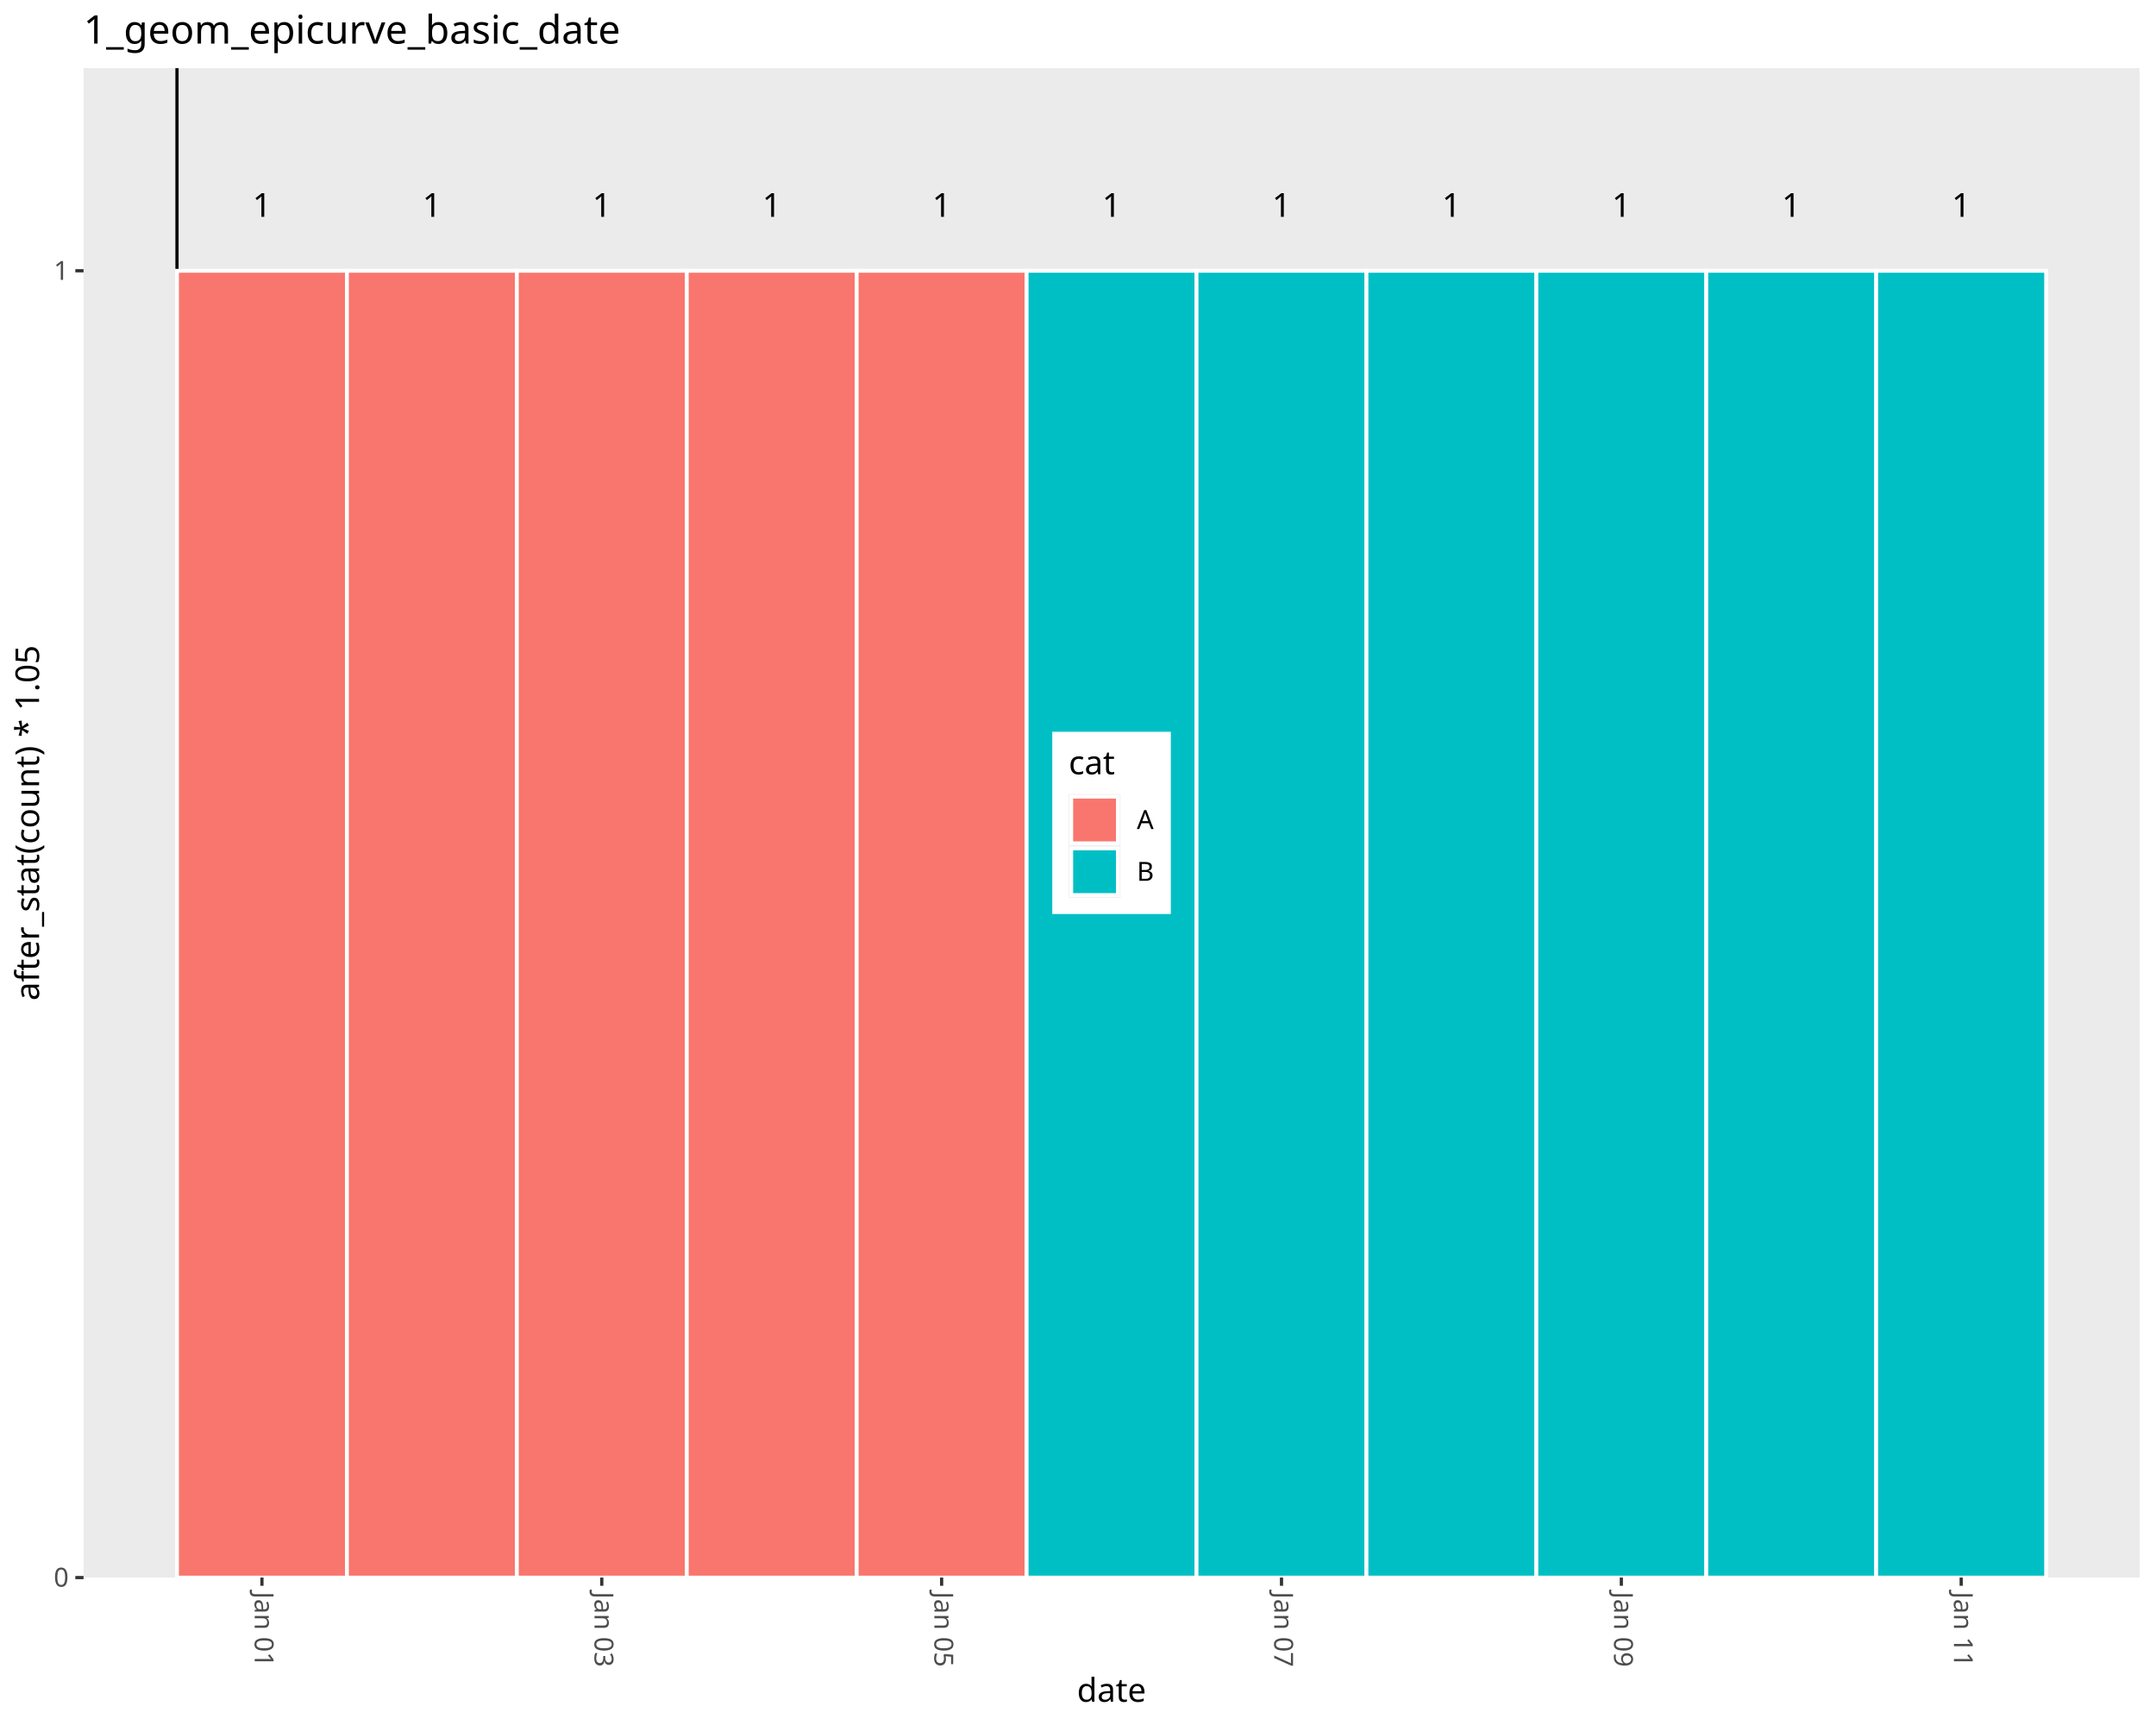
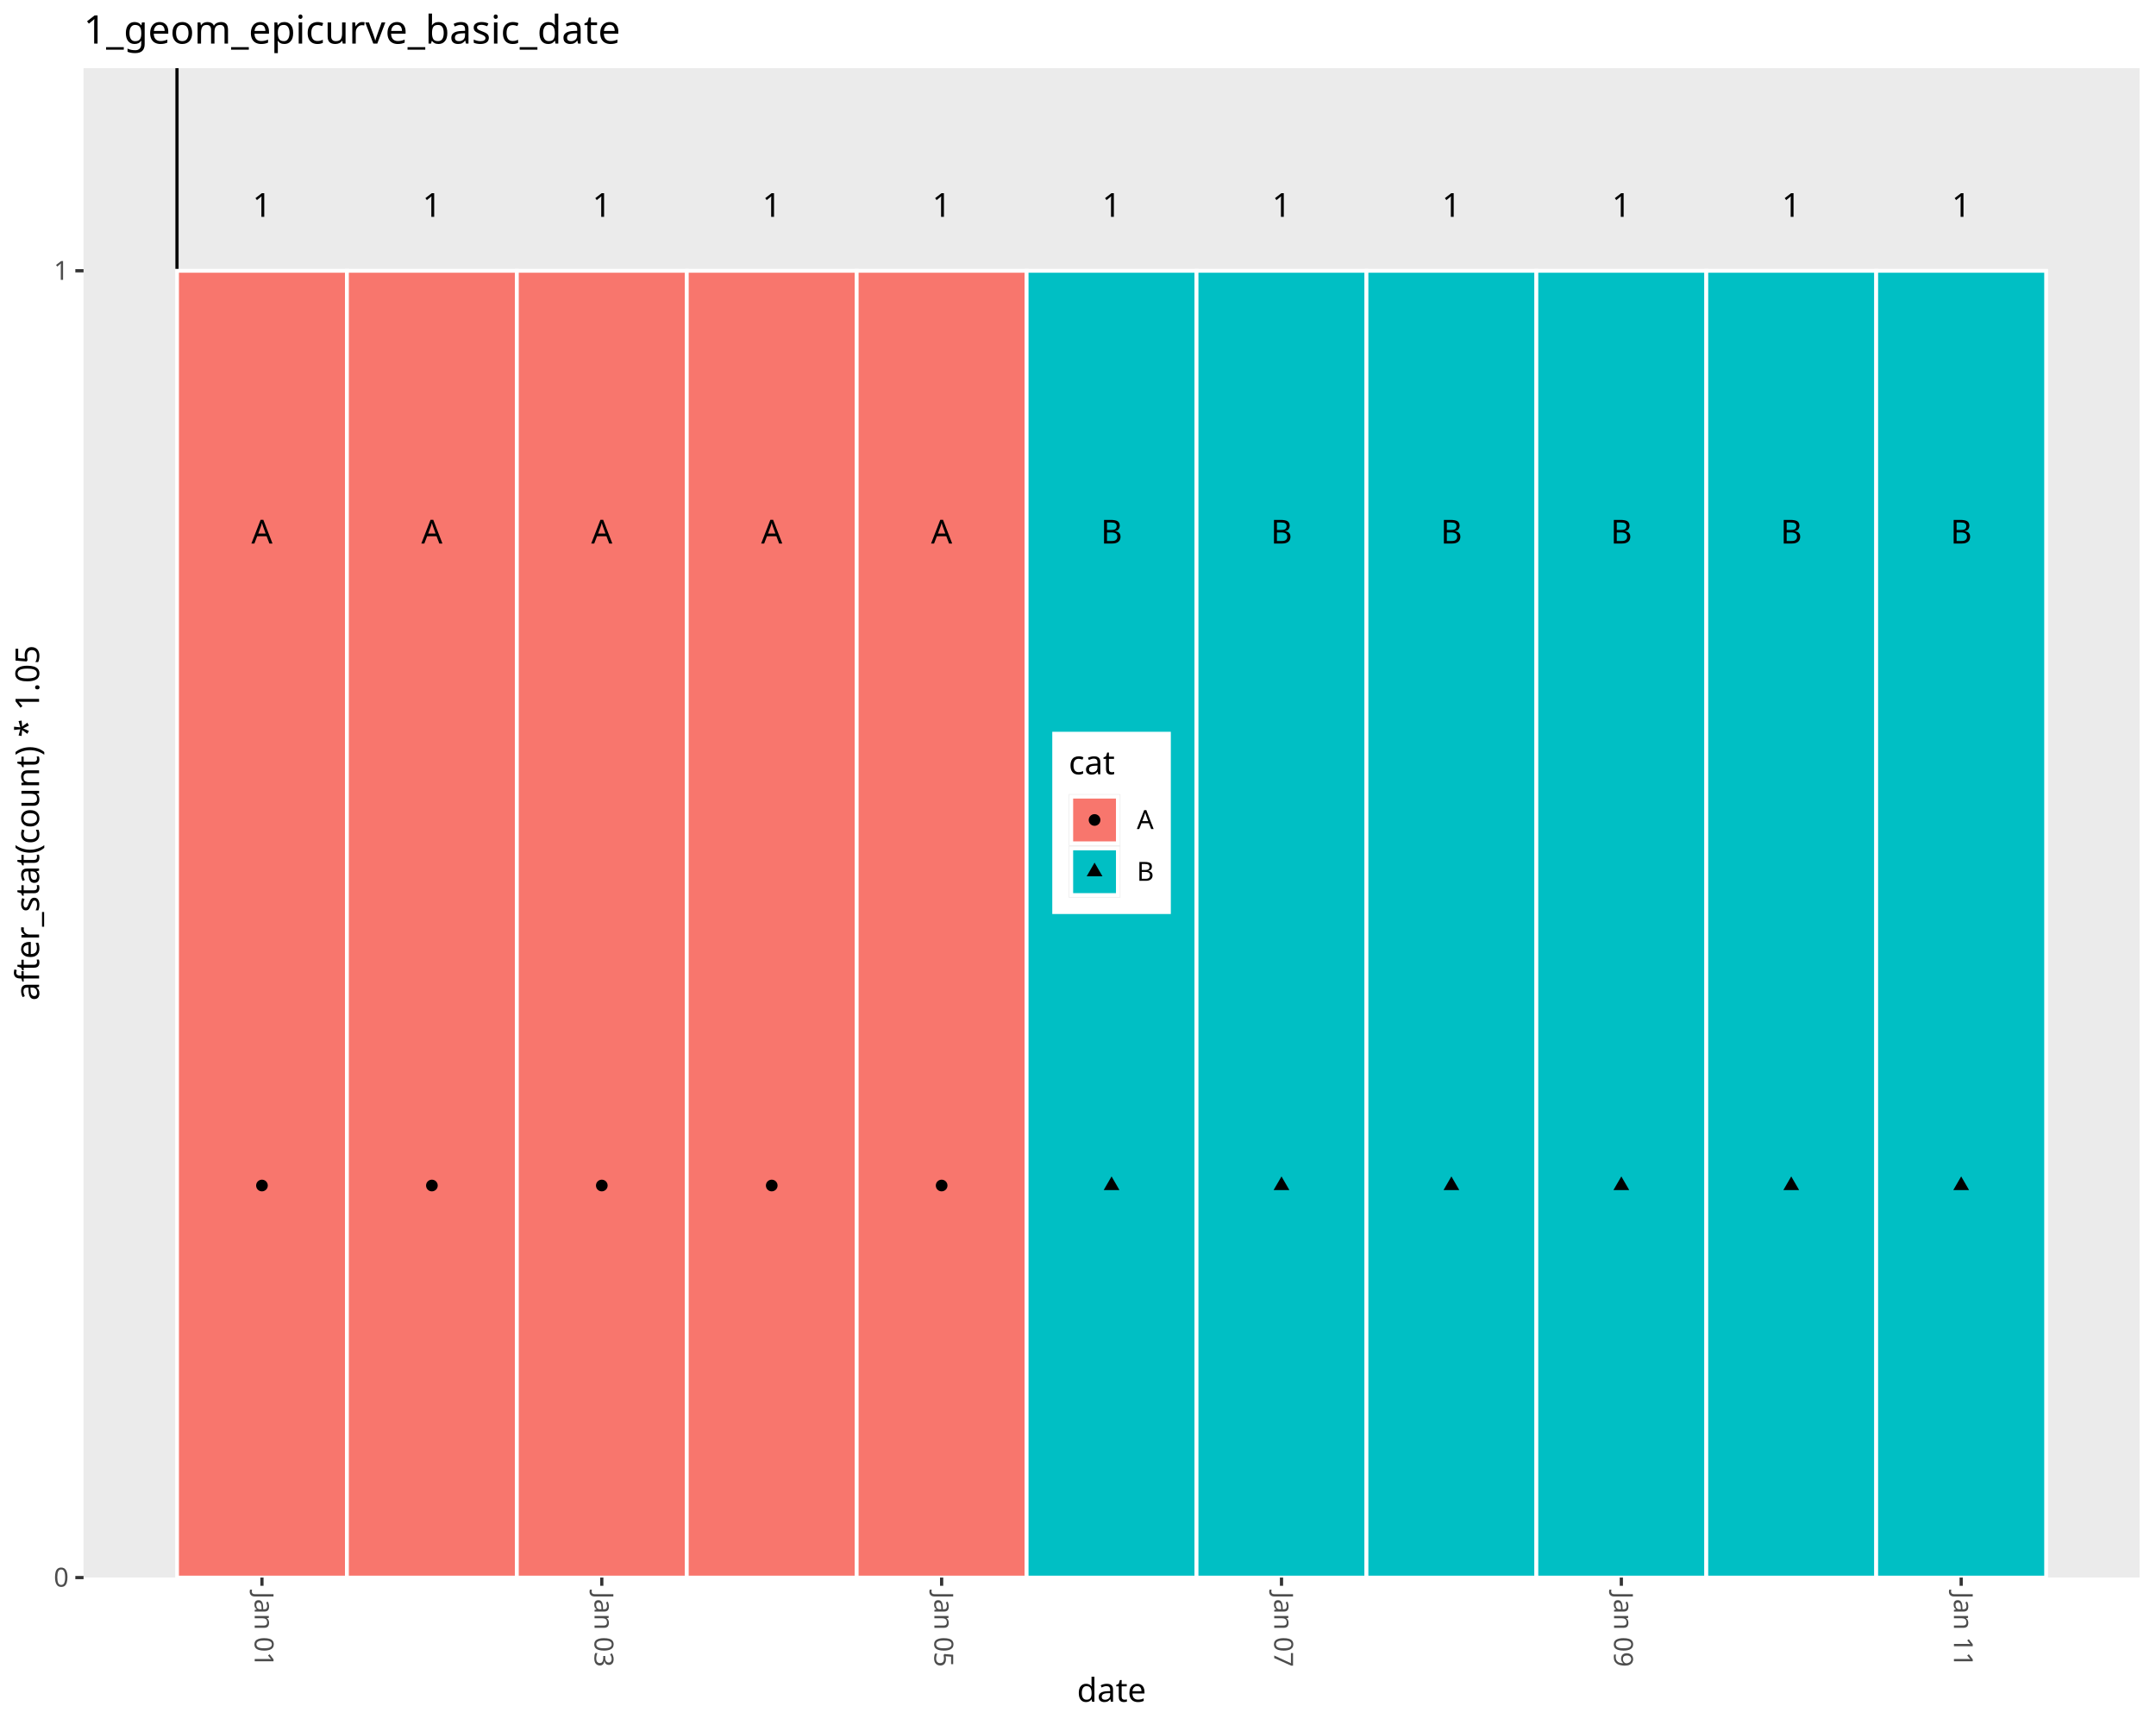
<svg xmlns="http://www.w3.org/2000/svg" class="svglite" data-engine-version="2.0" width="720.00pt" height="576.00pt" viewBox="0 0 720.00 576.00">
  <defs>
    <style type="text/css">
    .svglite line, .svglite polyline, .svglite polygon, .svglite path, .svglite rect, .svglite circle {
      fill: none;
      stroke: #000000;
      stroke-linecap: round;
      stroke-linejoin: round;
      stroke-miterlimit: 10.00;
    }
  </style>
  </defs>
  <rect width="100%" height="100%" style="stroke: none; fill: #FFFFFF;" />
  <defs>
    <clipPath id="cpMC4wMHw3MjAuMDB8MC4wMHw1NzYuMDA=">
      <rect x="0.00" y="0.00" width="720.00" height="576.00" />
    </clipPath>
  </defs>
  <g clip-path="url(#cpMC4wMHw3MjAuMDB8MC4wMHw1NzYuMDA=)">
    <rect x="-0" y="0.00" width="720.00" height="576.00" style="stroke-width: 1.07; stroke: #FFFFFF; fill: #FFFFFF;" />
  </g>
  <defs>
    <clipPath id="cpMjcuOTB8NzE0LjUyfDIyLjc4fDUyNi43Nw==">
      <rect x="27.90" y="22.78" width="686.62" height="503.98" />
    </clipPath>
  </defs>
  <g clip-path="url(#cpMjcuOTB8NzE0LjUyfDIyLjc4fDUyNi43Nw==)">
    <rect x="27.90" y="22.78" width="686.62" height="503.98" style="stroke-width: 1.07; stroke: none; fill: #EBEBEB;" />
    <line x1="59.11" y1="526.77" x2="59.11" y2="22.78" style="stroke-width: 1.07; stroke-linecap: butt;" />
    <rect x="59.11" y="90.42" width="56.75" height="436.35" style="stroke-width: 1.28; stroke: #FFFFFF; stroke-linecap: butt; stroke-linejoin: miter; fill: #F8766D;" />
    <rect x="115.85" y="90.42" width="56.75" height="436.35" style="stroke-width: 1.28; stroke: #FFFFFF; stroke-linecap: butt; stroke-linejoin: miter; fill: #F8766D;" />
    <rect x="172.60" y="90.42" width="56.75" height="436.35" style="stroke-width: 1.28; stroke: #FFFFFF; stroke-linecap: butt; stroke-linejoin: miter; fill: #F8766D;" />
    <rect x="229.35" y="90.42" width="56.75" height="436.35" style="stroke-width: 1.28; stroke: #FFFFFF; stroke-linecap: butt; stroke-linejoin: miter; fill: #F8766D;" />
    <rect x="286.09" y="90.42" width="56.75" height="436.35" style="stroke-width: 1.28; stroke: #FFFFFF; stroke-linecap: butt; stroke-linejoin: miter; fill: #F8766D;" />
    <rect x="342.84" y="90.42" width="56.75" height="436.35" style="stroke-width: 1.28; stroke: #FFFFFF; stroke-linecap: butt; stroke-linejoin: miter; fill: #00BFC4;" />
    <rect x="399.58" y="90.42" width="56.75" height="436.35" style="stroke-width: 1.28; stroke: #FFFFFF; stroke-linecap: butt; stroke-linejoin: miter; fill: #00BFC4;" />
    <rect x="456.33" y="90.42" width="56.75" height="436.35" style="stroke-width: 1.28; stroke: #FFFFFF; stroke-linecap: butt; stroke-linejoin: miter; fill: #00BFC4;" />
    <rect x="513.07" y="90.42" width="56.75" height="436.35" style="stroke-width: 1.28; stroke: #FFFFFF; stroke-linecap: butt; stroke-linejoin: miter; fill: #00BFC4;" />
    <rect x="569.82" y="90.42" width="56.75" height="436.35" style="stroke-width: 1.28; stroke: #FFFFFF; stroke-linecap: butt; stroke-linejoin: miter; fill: #00BFC4;" />
    <rect x="626.56" y="90.42" width="56.75" height="436.35" style="stroke-width: 1.28; stroke: #FFFFFF; stroke-linecap: butt; stroke-linejoin: miter; fill: #00BFC4;" />
+     <circle cx="87.48" cy="395.86" r="1.95" style="stroke-width: 0.71; stroke: none; fill: #000000;" />
+     <circle cx="144.23" cy="395.86" r="1.95" style="stroke-width: 0.71; stroke: none; fill: #000000;" />
+     <circle cx="200.97" cy="395.86" r="1.95" style="stroke-width: 0.71; stroke: none; fill: #000000;" />
+     <circle cx="257.72" cy="395.86" r="1.95" style="stroke-width: 0.71; stroke: none; fill: #000000;" />
+     <circle cx="314.46" cy="395.86" r="1.95" style="stroke-width: 0.71; stroke: none; fill: #000000;" />
+     <polygon points="371.21,392.82 373.84,397.38 368.58,397.38 " style="stroke-width: 0.71; stroke: none; fill: #000000;" />
+     <polygon points="427.96,392.82 430.59,397.38 425.32,397.38 " style="stroke-width: 0.71; stroke: none; fill: #000000;" />
+     <polygon points="484.70,392.82 487.33,397.38 482.07,397.38 " style="stroke-width: 0.71; stroke: none; fill: #000000;" />
+     <polygon points="541.45,392.82 544.08,397.38 538.81,397.38 " style="stroke-width: 0.71; stroke: none; fill: #000000;" />
+     <polygon points="598.19,392.82 600.82,397.38 595.56,397.38 " style="stroke-width: 0.71; stroke: none; fill: #000000;" />
+     <polygon points="654.94,392.82 657.57,397.38 652.31,397.38 " style="stroke-width: 0.71; stroke: none; fill: #000000;" />
+     <text x="87.48" y="181.49" text-anchor="middle" style="font-size: 11.04px; font-family: sans;" textLength="7.37px" lengthAdjust="spacingAndGlyphs">A</text>
+     <text x="144.23" y="181.49" text-anchor="middle" style="font-size: 11.04px; font-family: sans;" textLength="7.37px" lengthAdjust="spacingAndGlyphs">A</text>
+     <text x="200.97" y="181.49" text-anchor="middle" style="font-size: 11.04px; font-family: sans;" textLength="7.37px" lengthAdjust="spacingAndGlyphs">A</text>
+     <text x="257.72" y="181.49" text-anchor="middle" style="font-size: 11.04px; font-family: sans;" textLength="7.37px" lengthAdjust="spacingAndGlyphs">A</text>
+     <text x="314.46" y="181.49" text-anchor="middle" style="font-size: 11.04px; font-family: sans;" textLength="7.37px" lengthAdjust="spacingAndGlyphs">A</text>
+     <text x="371.21" y="181.49" text-anchor="middle" style="font-size: 11.04px; font-family: sans;" textLength="7.37px" lengthAdjust="spacingAndGlyphs">B</text>
+     <text x="427.96" y="181.49" text-anchor="middle" style="font-size: 11.04px; font-family: sans;" textLength="7.37px" lengthAdjust="spacingAndGlyphs">B</text>
+     <text x="484.70" y="181.49" text-anchor="middle" style="font-size: 11.04px; font-family: sans;" textLength="7.37px" lengthAdjust="spacingAndGlyphs">B</text>
+     <text x="541.45" y="181.49" text-anchor="middle" style="font-size: 11.04px; font-family: sans;" textLength="7.37px" lengthAdjust="spacingAndGlyphs">B</text>
+     <text x="598.19" y="181.49" text-anchor="middle" style="font-size: 11.04px; font-family: sans;" textLength="7.37px" lengthAdjust="spacingAndGlyphs">B</text>
+     <text x="654.94" y="181.49" text-anchor="middle" style="font-size: 11.04px; font-family: sans;" textLength="7.37px" lengthAdjust="spacingAndGlyphs">B</text>
    <text x="87.48" y="72.40" text-anchor="middle" style="font-size: 11.04px; font-family: sans;" textLength="6.14px" lengthAdjust="spacingAndGlyphs">1</text>
    <text x="144.23" y="72.40" text-anchor="middle" style="font-size: 11.04px; font-family: sans;" textLength="6.14px" lengthAdjust="spacingAndGlyphs">1</text>
    <text x="200.97" y="72.40" text-anchor="middle" style="font-size: 11.04px; font-family: sans;" textLength="6.14px" lengthAdjust="spacingAndGlyphs">1</text>
    <text x="257.72" y="72.40" text-anchor="middle" style="font-size: 11.04px; font-family: sans;" textLength="6.14px" lengthAdjust="spacingAndGlyphs">1</text>
    <text x="314.46" y="72.40" text-anchor="middle" style="font-size: 11.04px; font-family: sans;" textLength="6.14px" lengthAdjust="spacingAndGlyphs">1</text>
    <text x="371.21" y="72.40" text-anchor="middle" style="font-size: 11.04px; font-family: sans;" textLength="6.14px" lengthAdjust="spacingAndGlyphs">1</text>
    <text x="427.96" y="72.40" text-anchor="middle" style="font-size: 11.04px; font-family: sans;" textLength="6.14px" lengthAdjust="spacingAndGlyphs">1</text>
    <text x="484.70" y="72.40" text-anchor="middle" style="font-size: 11.04px; font-family: sans;" textLength="6.14px" lengthAdjust="spacingAndGlyphs">1</text>
    <text x="541.45" y="72.40" text-anchor="middle" style="font-size: 11.04px; font-family: sans;" textLength="6.14px" lengthAdjust="spacingAndGlyphs">1</text>
    <text x="598.19" y="72.40" text-anchor="middle" style="font-size: 11.04px; font-family: sans;" textLength="6.14px" lengthAdjust="spacingAndGlyphs">1</text>
    <text x="654.94" y="72.40" text-anchor="middle" style="font-size: 11.04px; font-family: sans;" textLength="6.14px" lengthAdjust="spacingAndGlyphs">1</text>
  </g>
  <g clip-path="url(#cpMC4wMHw3MjAuMDB8MC4wMHw1NzYuMDA=)">
    <text x="22.97" y="529.80" text-anchor="end" style="font-size: 8.80px; fill: #4D4D4D; font-family: sans;" textLength="4.89px" lengthAdjust="spacingAndGlyphs">0</text>
    <text x="22.97" y="93.45" text-anchor="end" style="font-size: 8.80px; fill: #4D4D4D; font-family: sans;" textLength="4.89px" lengthAdjust="spacingAndGlyphs">1</text>
    <polyline points="25.16,526.77 27.90,526.77 " style="stroke-width: 1.07; stroke: #333333; stroke-linecap: butt;" />
    <polyline points="25.16,90.42 27.90,90.42 " style="stroke-width: 1.07; stroke: #333333; stroke-linecap: butt;" />
    <polyline points="87.48,529.51 87.48,526.77 " style="stroke-width: 1.07; stroke: #333333; stroke-linecap: butt;" />
    <polyline points="200.97,529.51 200.97,526.77 " style="stroke-width: 1.07; stroke: #333333; stroke-linecap: butt;" />
    <polyline points="314.46,529.51 314.46,526.77 " style="stroke-width: 1.07; stroke: #333333; stroke-linecap: butt;" />
    <polyline points="427.96,529.51 427.96,526.77 " style="stroke-width: 1.07; stroke: #333333; stroke-linecap: butt;" />
    <polyline points="541.45,529.51 541.45,526.77 " style="stroke-width: 1.07; stroke: #333333; stroke-linecap: butt;" />
    <polyline points="654.94,529.51 654.94,526.77 " style="stroke-width: 1.07; stroke: #333333; stroke-linecap: butt;" />
    <text transform="translate(85.06,531.50) rotate(90)" style="font-size: 8.80px; fill: #4D4D4D; font-family: sans;" textLength="26.43px" lengthAdjust="spacingAndGlyphs">Jan 01</text>
    <text transform="translate(198.55,531.50) rotate(90)" style="font-size: 8.80px; fill: #4D4D4D; font-family: sans;" textLength="26.43px" lengthAdjust="spacingAndGlyphs">Jan 03</text>
    <text transform="translate(312.04,531.50) rotate(90)" style="font-size: 8.80px; fill: #4D4D4D; font-family: sans;" textLength="26.43px" lengthAdjust="spacingAndGlyphs">Jan 05</text>
    <text transform="translate(425.53,531.50) rotate(90)" style="font-size: 8.80px; fill: #4D4D4D; font-family: sans;" textLength="26.43px" lengthAdjust="spacingAndGlyphs">Jan 07</text>
    <text transform="translate(539.02,531.50) rotate(90)" style="font-size: 8.80px; fill: #4D4D4D; font-family: sans;" textLength="26.43px" lengthAdjust="spacingAndGlyphs">Jan 09</text>
    <text transform="translate(652.52,531.50) rotate(90)" style="font-size: 8.80px; fill: #4D4D4D; font-family: sans;" textLength="26.43px" lengthAdjust="spacingAndGlyphs">Jan 11</text>
    <text x="371.21" y="568.24" text-anchor="middle" style="font-size: 11.00px; font-family: sans;" textLength="21.41px" lengthAdjust="spacingAndGlyphs">date</text>
    <text transform="translate(13.05,274.78) rotate(-90)" text-anchor="middle" style="font-size: 11.00px; font-family: sans;" textLength="111.91px" lengthAdjust="spacingAndGlyphs">after_stat(count) * 1.05</text>
    <rect x="351.41" y="244.35" width="39.59" height="60.85" style="stroke-width: 1.07; stroke: none; fill: #FFFFFF;" />
    <text x="356.89" y="258.54" style="font-size: 11.00px; font-family: sans;" textLength="14.68px" lengthAdjust="spacingAndGlyphs">cat</text>
    <rect x="356.89" y="265.16" width="17.28" height="17.28" style="stroke-width: 1.07; stroke: none; fill: #EBEBEB;" />
    <rect x="357.74" y="266.01" width="15.58" height="15.58" style="stroke-width: 1.28; stroke: #FFFFFF; stroke-linecap: butt; stroke-linejoin: miter; fill: #F8766D;" />
+     <circle cx="365.53" cy="273.80" r="1.95" style="stroke-width: 0.71; stroke: none; fill: #000000;" />
    <rect x="356.89" y="282.44" width="17.28" height="17.28" style="stroke-width: 1.07; stroke: none; fill: #EBEBEB;" />
    <rect x="357.74" y="283.29" width="15.58" height="15.58" style="stroke-width: 1.28; stroke: #FFFFFF; stroke-linecap: butt; stroke-linejoin: miter; fill: #00BFC4;" />
+     <polygon points="365.53,288.04 368.17,292.60 362.90,292.60 " style="stroke-width: 0.71; stroke: none; fill: #000000;" />
    <text x="379.65" y="276.83" style="font-size: 8.80px; font-family: sans;" textLength="5.87px" lengthAdjust="spacingAndGlyphs">A</text>
    <text x="379.65" y="294.11" style="font-size: 8.80px; font-family: sans;" textLength="5.87px" lengthAdjust="spacingAndGlyphs">B</text>
    <text x="27.90" y="14.56" style="font-size: 13.20px; font-family: sans;" textLength="176.16px" lengthAdjust="spacingAndGlyphs">1_geom_epicurve_basic_date</text>
  </g>
</svg>
